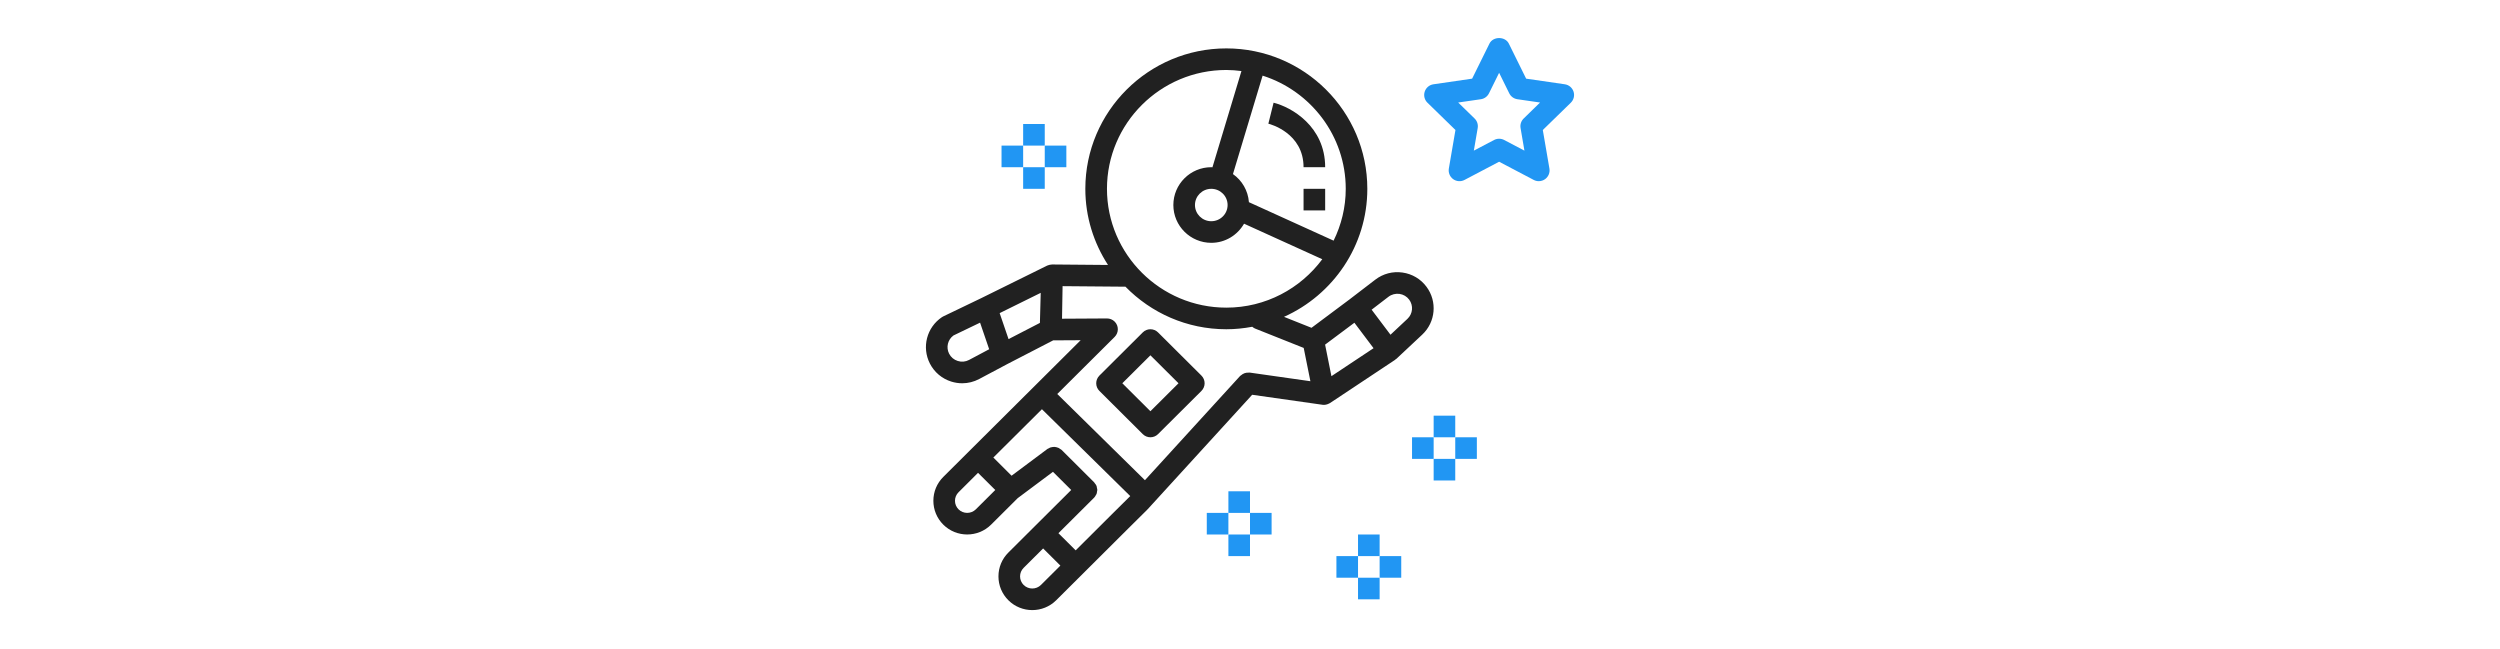
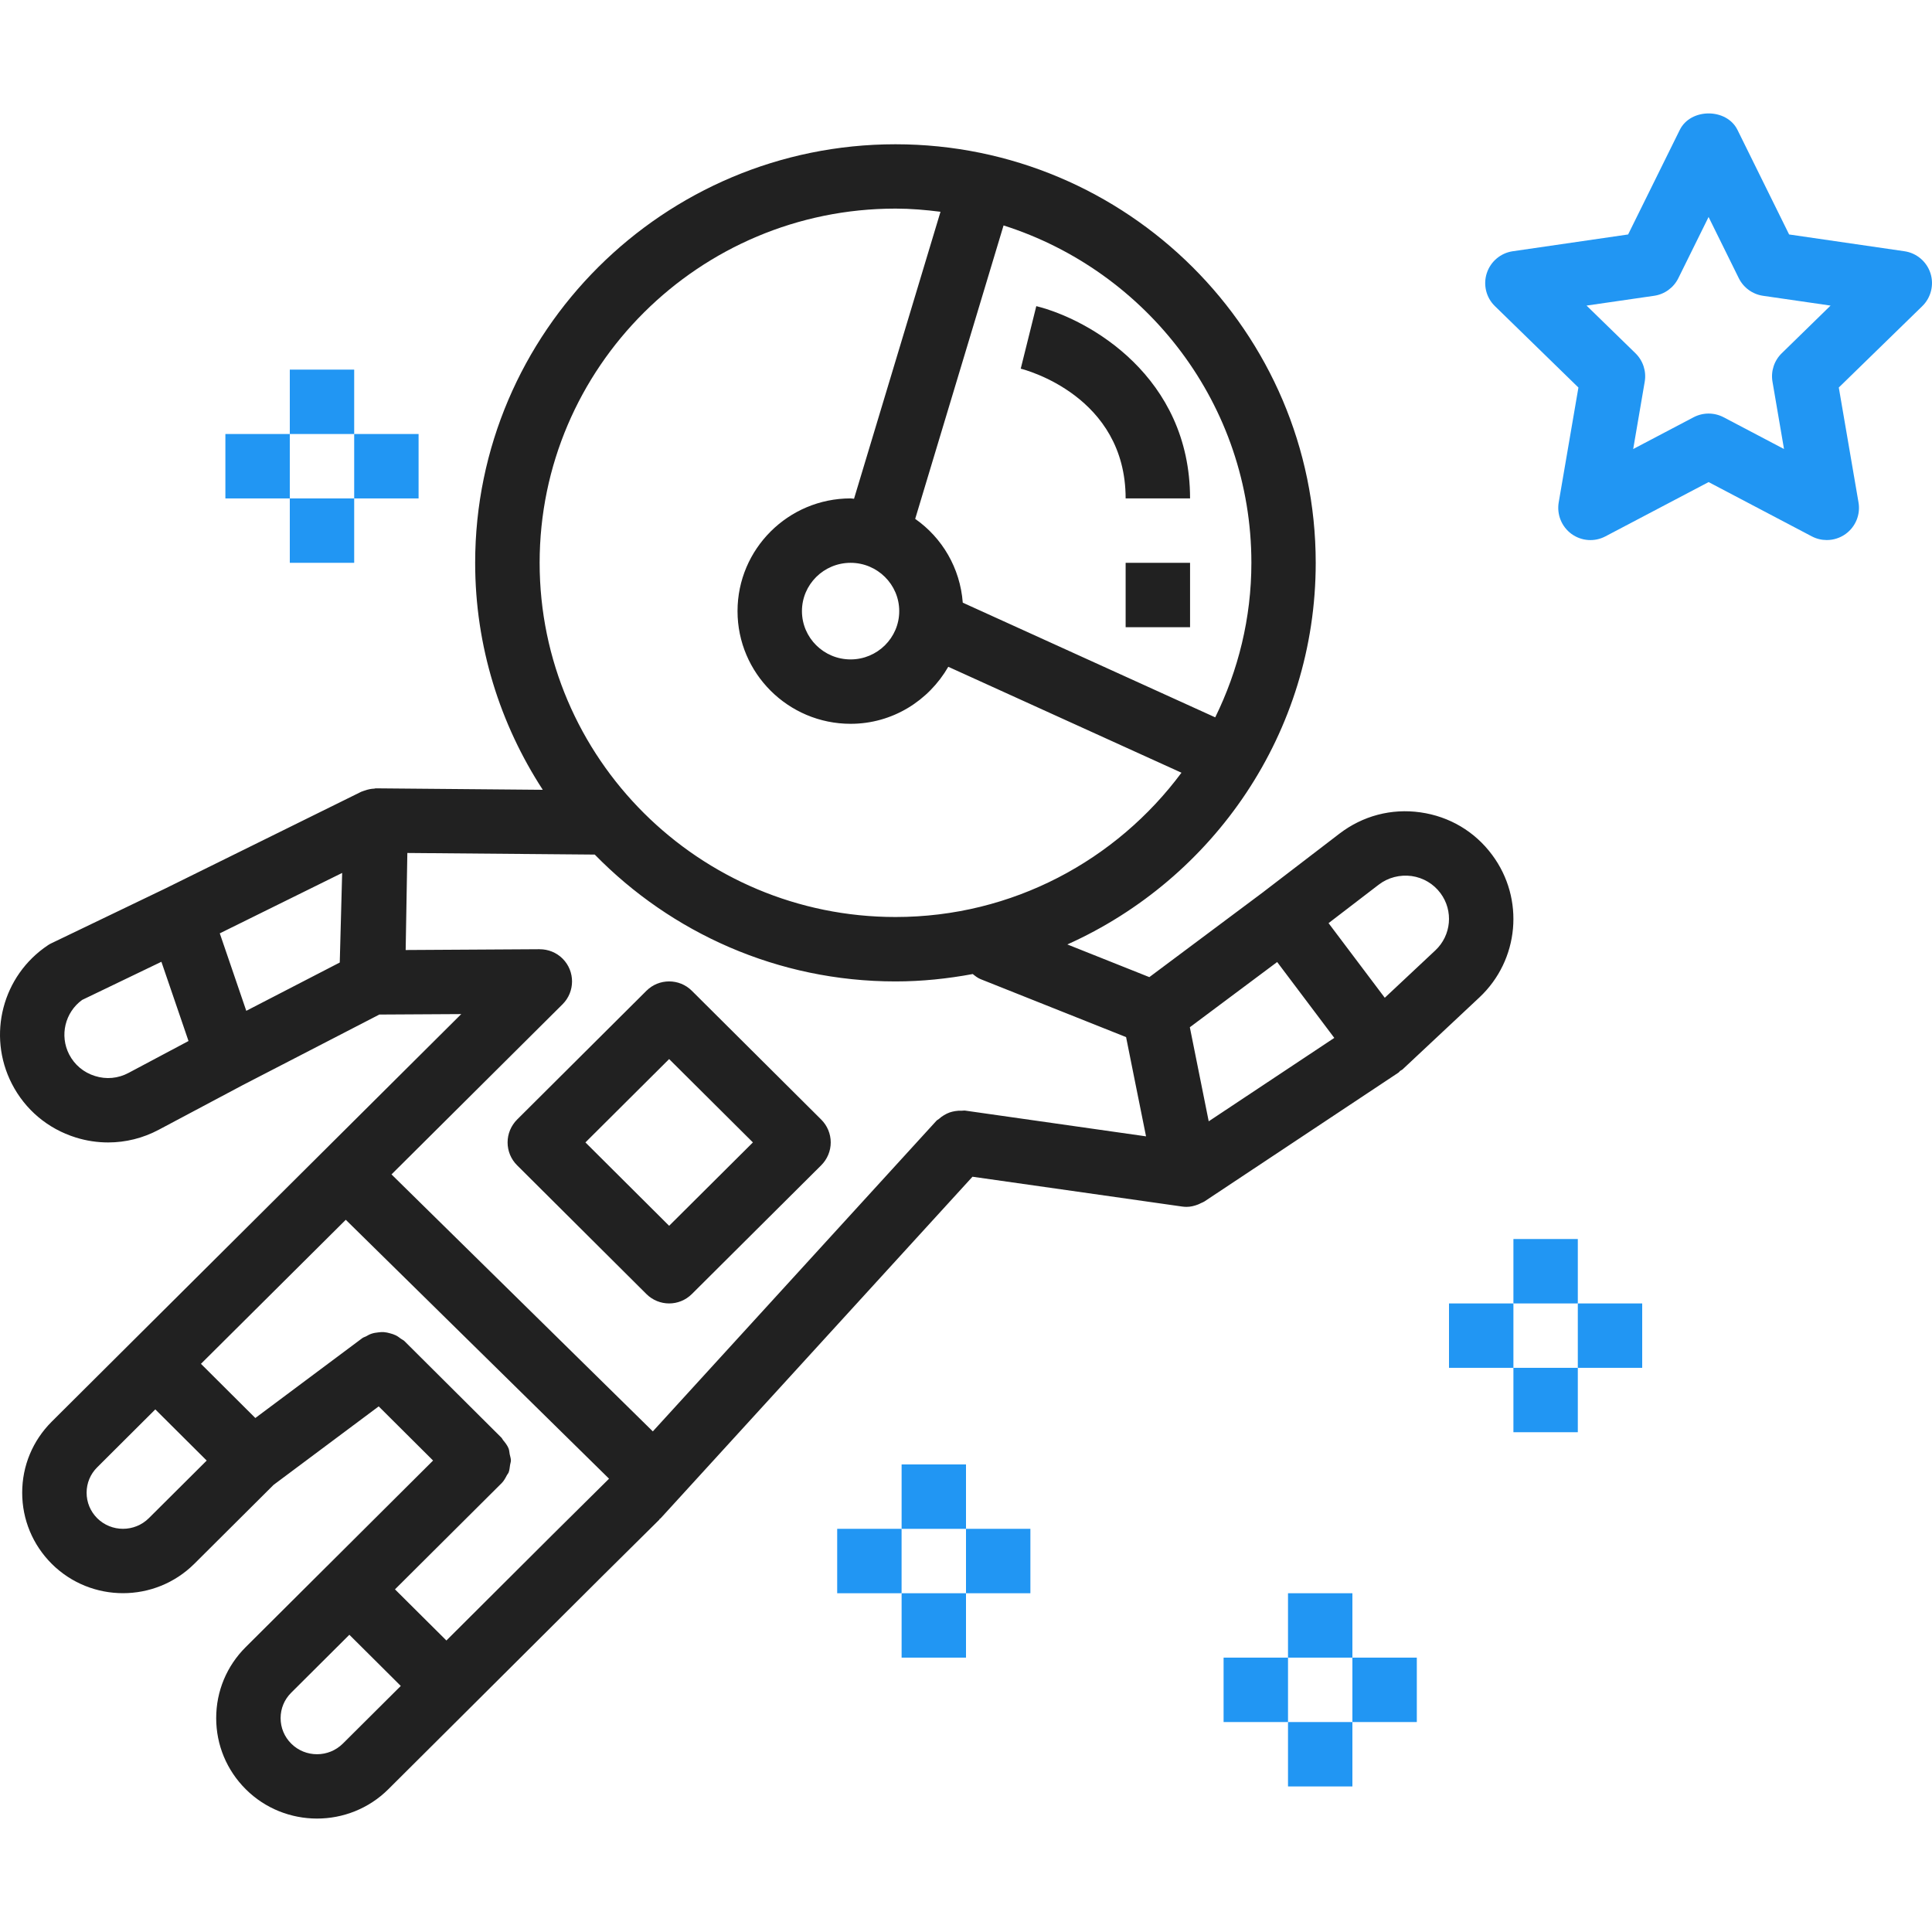
- <svg xmlns="http://www.w3.org/2000/svg" width="270" height="70" viewBox="0 0 70 70" fill="none">
+ <svg xmlns="http://www.w3.org/2000/svg" width="auto" height="70" viewBox="0 0 70 70" fill="none">
  <path d="M69.943 9.896C69.805 9.475 69.442 9.167 69.002 9.103L64.823 8.495L62.953 4.708C62.561 3.91 61.253 3.91 60.861 4.708L58.99 8.495L54.811 9.103C54.371 9.167 54.008 9.474 53.869 9.897C53.732 10.319 53.845 10.783 54.164 11.092L57.189 14.041L56.475 18.203C56.401 18.641 56.58 19.083 56.938 19.345C57.301 19.608 57.775 19.641 58.168 19.433L61.906 17.467L65.644 19.433C65.814 19.523 66.002 19.567 66.188 19.567C66.429 19.567 66.671 19.492 66.874 19.344C67.233 19.083 67.413 18.641 67.337 18.203L66.623 14.04L69.648 11.092C69.965 10.782 70.08 10.319 69.943 9.896ZM64.556 12.799C64.281 13.066 64.155 13.454 64.221 13.832L64.638 16.269L62.45 15.118C62.279 15.029 62.093 14.984 61.906 14.984C61.719 14.984 61.534 15.029 61.362 15.118L59.174 16.269L59.591 13.832C59.657 13.454 59.531 13.068 59.256 12.799L57.484 11.072L59.932 10.717C60.312 10.662 60.64 10.423 60.81 10.078L61.905 7.862L62.999 10.078C63.169 10.422 63.497 10.662 63.878 10.717L66.325 11.072L64.556 12.799Z" fill="#2196F3" />
  <path d="M57.167 44.892H54.834V47.226H57.167V44.892Z" fill="#2196F3" />
  <path d="M57.167 49.559H54.834V51.892H57.167V49.559Z" fill="#2196F3" />
  <path d="M59.5 47.226H57.167V49.559H59.5V47.226Z" fill="#2196F3" />
  <path d="M54.834 47.226H52.5V49.559H54.834V47.226Z" fill="#2196F3" />
  <path d="M49 57.726H46.667V60.059H49V57.726Z" fill="#2196F3" />
  <path d="M49 62.393H46.667V64.726H49V62.393Z" fill="#2196F3" />
  <path d="M51.334 60.059H49V62.393H51.334V60.059Z" fill="#2196F3" />
  <path d="M46.667 60.059H44.333V62.393H46.667V60.059Z" fill="#2196F3" />
  <path d="M35 53.059H32.667V55.393H35V53.059Z" fill="#2196F3" />
  <path d="M35 57.726H32.667V60.059H35V57.726Z" fill="#2196F3" />
  <path d="M37.333 55.392H35V57.726H37.333V55.392Z" fill="#2196F3" />
  <path d="M32.666 55.392H30.333V57.726H32.666V55.392Z" fill="#2196F3" />
  <path d="M12.833 13.392H10.5V15.725H12.833V13.392Z" fill="#2196F3" />
  <path d="M12.833 18.059H10.5V20.392H12.833V18.059Z" fill="#2196F3" />
  <path d="M15.166 15.725H12.833V18.059H15.166V15.725Z" fill="#2196F3" />
  <path d="M10.5 15.725H8.166V18.059H10.5V15.725Z" fill="#2196F3" />
  <path d="M54.063 30.974C53.435 30.126 52.512 29.58 51.464 29.433C50.412 29.283 49.373 29.56 48.533 30.203L45.795 32.301L45.794 32.303L41.643 35.403L38.672 34.219C43.969 31.843 47.671 26.545 47.671 20.394C47.671 12.031 40.84 5.227 32.444 5.227C24.047 5.227 17.216 12.031 17.216 20.394C17.216 23.425 18.123 26.244 19.666 28.616L13.62 28.563C13.617 28.563 13.613 28.563 13.61 28.563C13.591 28.563 13.576 28.573 13.559 28.574C13.443 28.578 13.33 28.602 13.219 28.642C13.191 28.652 13.162 28.658 13.135 28.671C13.121 28.677 13.107 28.678 13.093 28.685L6.021 32.176C6.02 32.176 6.018 32.176 6.018 32.178L1.877 34.169C1.831 34.189 1.784 34.216 1.739 34.246C0.088 35.345 -0.474 37.504 0.43 39.268C0.912 40.206 1.732 40.896 2.74 41.212C3.129 41.334 3.525 41.393 3.919 41.393C4.553 41.393 5.181 41.238 5.756 40.931L8.792 39.317L13.744 36.759L16.712 36.742L4.808 48.588C4.807 48.59 4.806 48.59 4.805 48.591L1.876 51.507C1.185 52.196 0.804 53.109 0.804 54.084C0.804 55.056 1.185 55.972 1.876 56.662C2.587 57.369 3.521 57.724 4.456 57.724C5.392 57.724 6.325 57.369 7.038 56.662L9.913 53.799L13.721 50.956L15.691 52.918L11.838 56.755C11.836 56.756 11.835 56.756 11.834 56.758L8.906 59.674C8.214 60.362 7.833 61.276 7.833 62.25C7.833 63.223 8.214 64.139 8.906 64.829C9.616 65.536 10.552 65.89 11.486 65.89C12.421 65.89 13.357 65.536 14.068 64.829L16.998 61.912L21.684 57.245C21.685 57.244 21.685 57.243 21.686 57.242L23.895 55.054L23.887 55.046C23.901 55.032 23.921 55.027 23.935 55.012L35.235 42.635L42.828 43.715C42.883 43.723 42.938 43.727 42.992 43.727C43.134 43.727 43.27 43.693 43.402 43.643C43.441 43.629 43.474 43.61 43.511 43.592C43.553 43.571 43.597 43.559 43.637 43.532L50.666 38.865C50.692 38.848 50.706 38.82 50.73 38.801C50.758 38.779 50.793 38.77 50.819 38.745L53.6 36.14C55.047 34.784 55.247 32.563 54.063 30.974ZM4.66 38.872C4.281 39.075 3.851 39.116 3.439 38.985C3.03 38.858 2.699 38.579 2.505 38.203C2.153 37.516 2.357 36.681 2.974 36.23L5.848 34.847L6.54 36.869L6.83 37.718L4.66 38.872ZM12.31 34.874L8.923 36.624L8.365 34.991L7.963 33.817L12.397 31.628L12.31 34.874ZM45.34 20.392C45.34 22.401 44.861 24.296 44.03 25.991L34.883 21.836C34.788 20.582 34.137 19.484 33.159 18.8L36.361 8.168C41.563 9.823 45.34 14.675 45.34 20.392ZM19.552 20.392C19.552 13.316 25.336 7.558 32.446 7.558C32.999 7.558 33.54 7.605 34.076 7.673L30.943 18.071C30.901 18.07 30.862 18.058 30.819 18.058C28.56 18.058 26.722 19.89 26.722 22.142C26.722 24.394 28.56 26.225 30.819 26.225C32.337 26.225 33.65 25.387 34.358 24.159L42.807 27.997C40.456 31.162 36.694 33.225 32.446 33.225C25.336 33.225 19.552 27.468 19.552 20.392ZM32.581 22.142C32.581 23.107 31.79 23.892 30.819 23.892C29.847 23.892 29.056 23.107 29.056 22.142C29.056 21.177 29.847 20.392 30.819 20.392C31.79 20.392 32.581 21.177 32.581 22.142ZM5.392 55.007C4.875 55.52 4.038 55.519 3.523 55.009C3.274 54.76 3.138 54.432 3.138 54.084C3.138 53.736 3.274 53.408 3.523 53.162L5.627 51.065L7.489 52.919L5.392 55.007ZM12.422 63.174C11.905 63.687 11.068 63.688 10.552 63.175C10.303 62.927 10.167 62.599 10.167 62.25C10.167 61.903 10.303 61.575 10.552 61.329L12.658 59.231L13.539 60.107L14.521 61.085L12.422 63.174ZM20.038 55.586C20.037 55.587 20.036 55.587 20.035 55.589L16.174 59.438L15.293 58.562L14.311 57.585L18.168 53.745C18.168 53.745 18.168 53.745 18.168 53.744C18.169 53.743 18.17 53.743 18.172 53.742C18.259 53.654 18.314 53.549 18.368 53.445C18.383 53.415 18.412 53.389 18.425 53.358C18.461 53.268 18.467 53.171 18.481 53.077C18.488 53.023 18.511 52.973 18.511 52.918C18.511 52.84 18.483 52.764 18.467 52.687C18.453 52.617 18.453 52.546 18.426 52.478C18.382 52.368 18.306 52.272 18.227 52.177C18.204 52.151 18.196 52.119 18.172 52.094C18.172 52.094 18.172 52.094 18.171 52.094C18.169 52.093 18.169 52.091 18.168 52.09L14.653 48.59C14.616 48.552 14.568 48.537 14.526 48.505C14.464 48.458 14.405 48.413 14.336 48.38C14.269 48.347 14.201 48.327 14.131 48.308C14.057 48.287 13.985 48.271 13.906 48.265C13.835 48.26 13.769 48.267 13.697 48.276C13.619 48.285 13.546 48.295 13.47 48.32C13.396 48.343 13.331 48.379 13.264 48.418C13.22 48.442 13.171 48.451 13.13 48.481L9.251 51.377L7.281 49.414L12.528 44.195L22.067 53.576L20.038 55.586ZM34.954 40.237C34.921 40.233 34.889 40.245 34.855 40.243C34.77 40.238 34.688 40.244 34.603 40.258C34.537 40.27 34.474 40.283 34.411 40.305C34.336 40.331 34.269 40.366 34.2 40.407C34.134 40.447 34.075 40.489 34.018 40.542C33.99 40.566 33.956 40.578 33.93 40.606L23.653 51.862L14.185 42.551L20.383 36.386C20.839 35.931 20.841 35.192 20.386 34.735C20.156 34.505 19.854 34.392 19.552 34.393V34.392L14.698 34.421L14.759 30.905L21.549 30.963C24.317 33.794 28.176 35.559 32.446 35.559C33.403 35.559 34.336 35.46 35.245 35.291C35.332 35.361 35.419 35.432 35.528 35.476L40.8 37.576L41.133 39.235L41.523 41.172L34.954 40.237ZM43.794 40.627L43.11 37.219L46.274 34.856L47.102 35.955L48.344 37.605L43.794 40.627ZM52.005 34.434L50.173 36.151L48.136 33.447L49.954 32.053C50.294 31.792 50.722 31.685 51.142 31.74C51.564 31.8 51.938 32.02 52.192 32.362C52.666 33 52.585 33.891 52.005 34.434Z" fill="#212121" />
  <path d="M29.755 40.565L25.067 35.898C24.613 35.445 23.875 35.445 23.421 35.898L18.734 40.565C18.515 40.786 18.391 41.082 18.391 41.392C18.391 41.703 18.514 42 18.734 42.219L23.421 46.886C23.648 47.112 23.947 47.226 24.244 47.226C24.542 47.226 24.84 47.112 25.067 46.886L29.755 42.219C29.974 42 30.099 41.703 30.099 41.392C30.099 41.082 29.975 40.784 29.755 40.565ZM24.244 44.413L21.211 41.392L24.244 38.372L27.279 41.392L24.244 44.413Z" fill="#212121" />
  <path d="M37.547 11.092L36.983 13.358C37.139 13.397 40.784 14.346 40.784 18.059H43.118C43.118 13.646 39.474 11.572 37.547 11.092Z" fill="#212121" />
  <path d="M43.118 20.392H40.784V22.725H43.118V20.392Z" fill="#212121" />
</svg>
